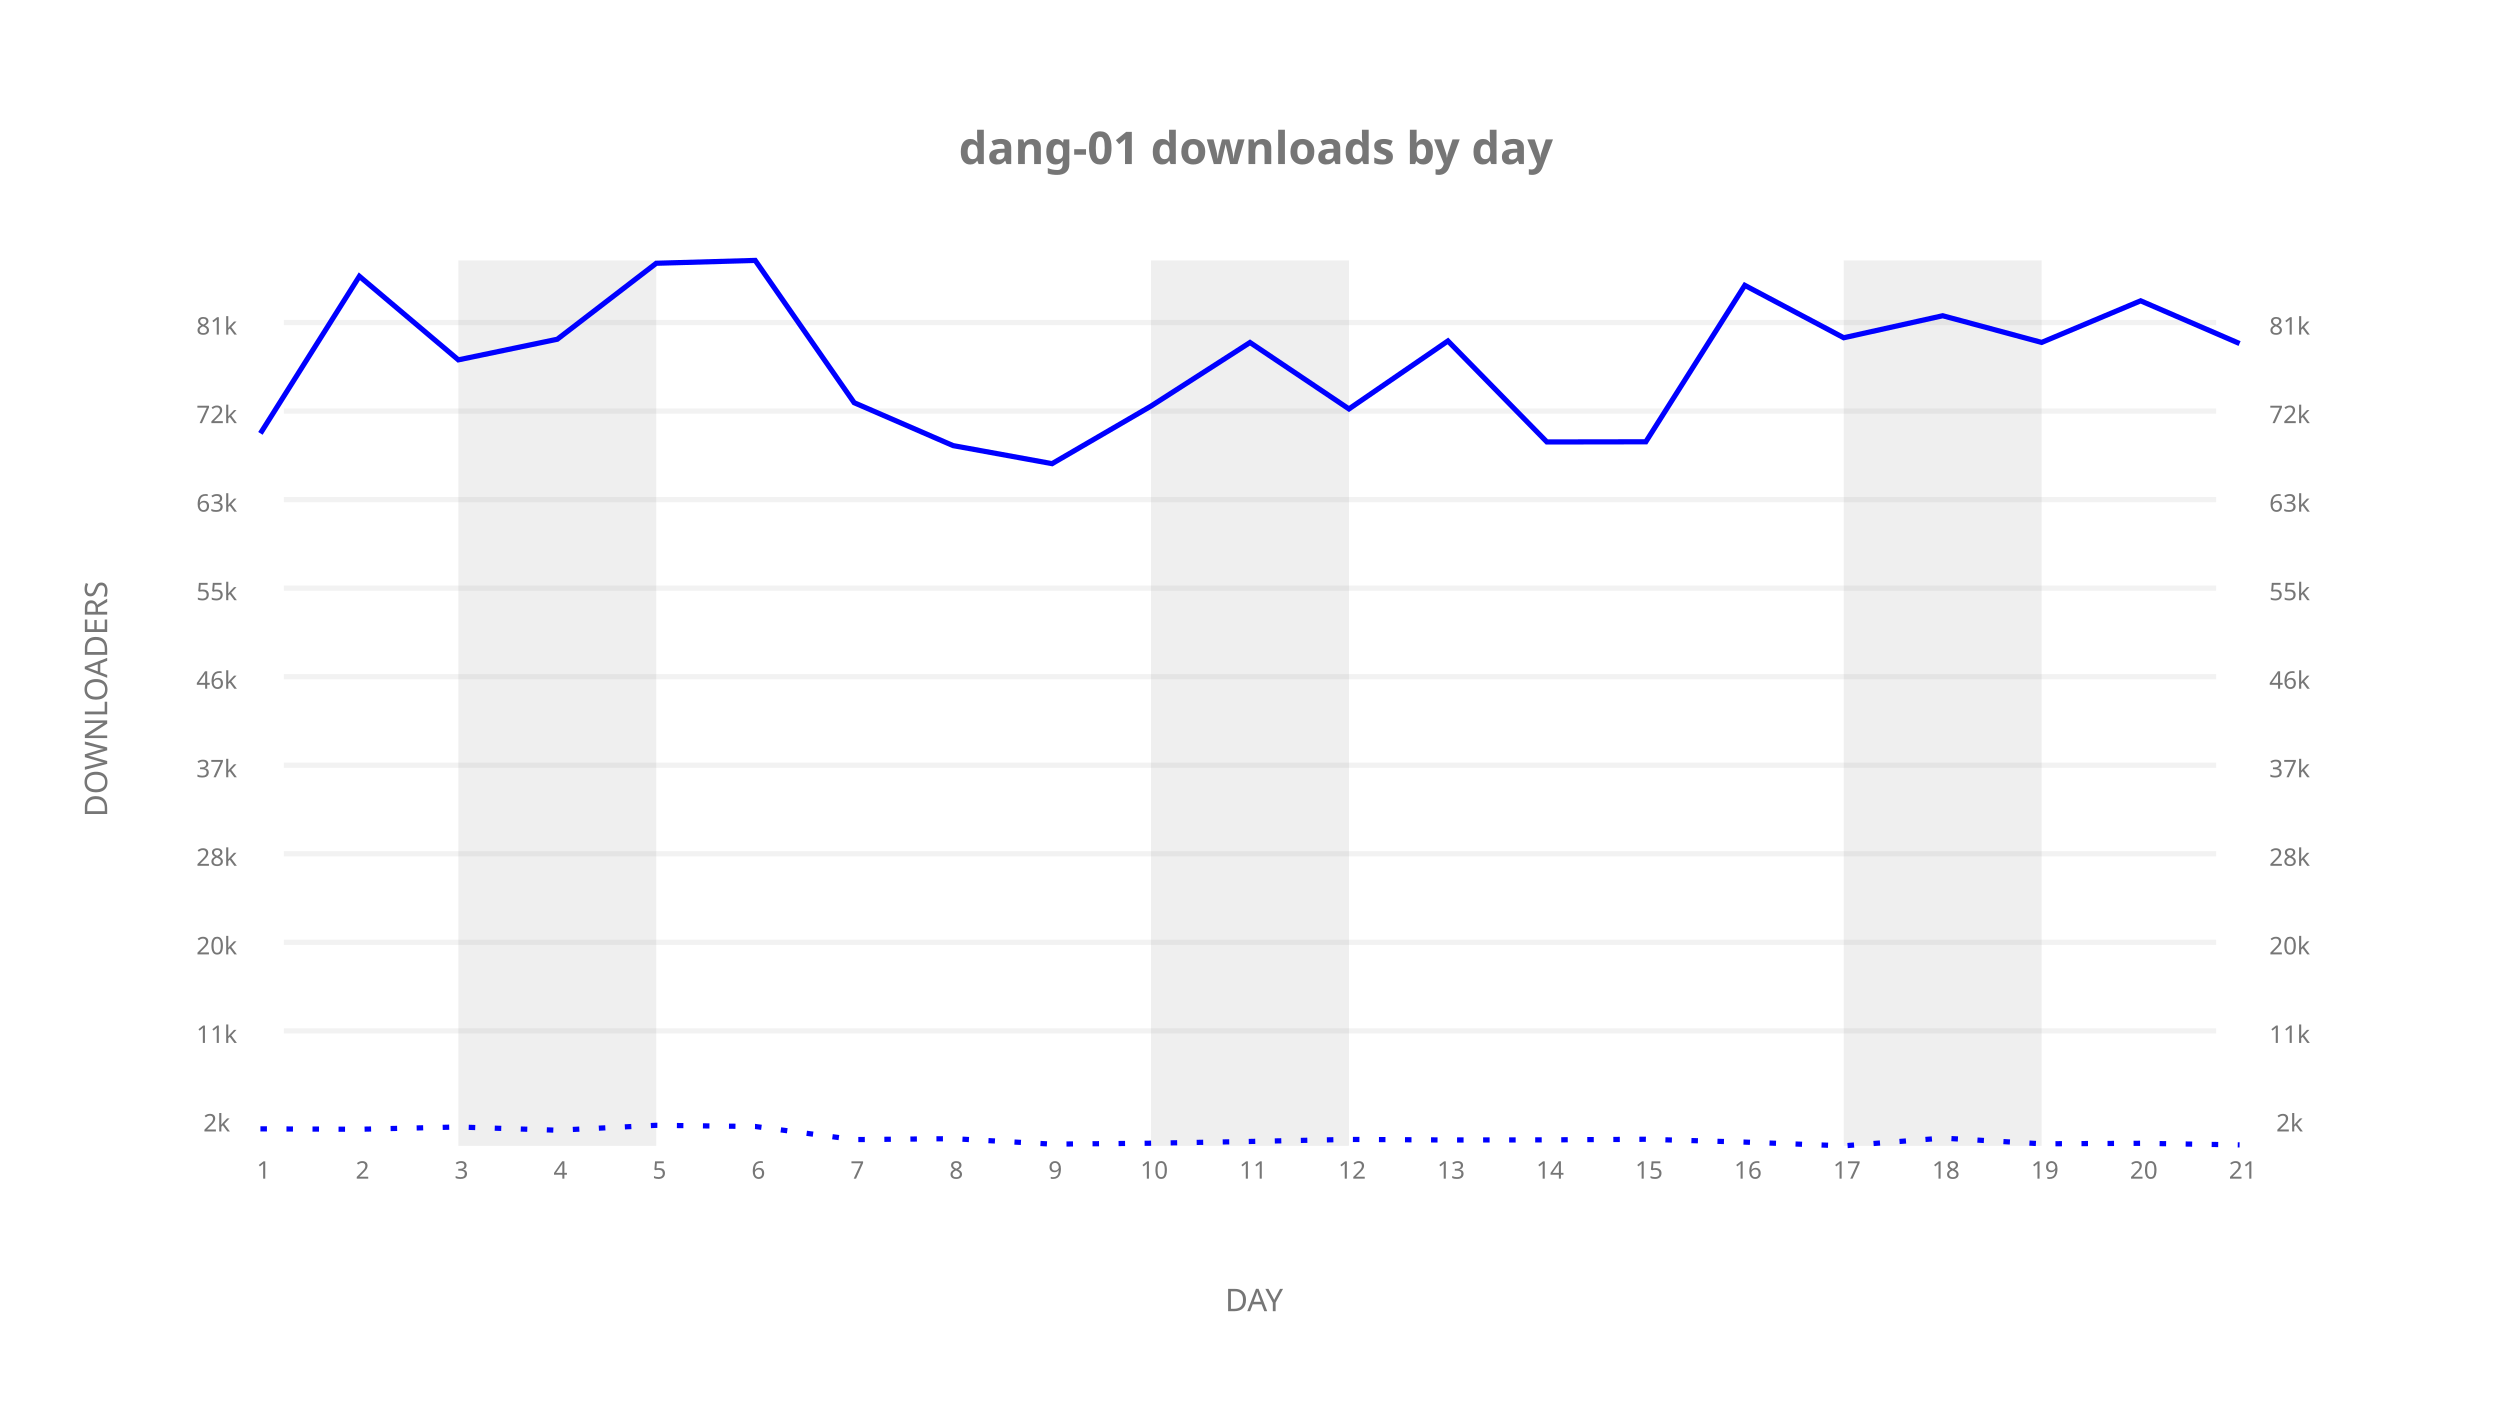
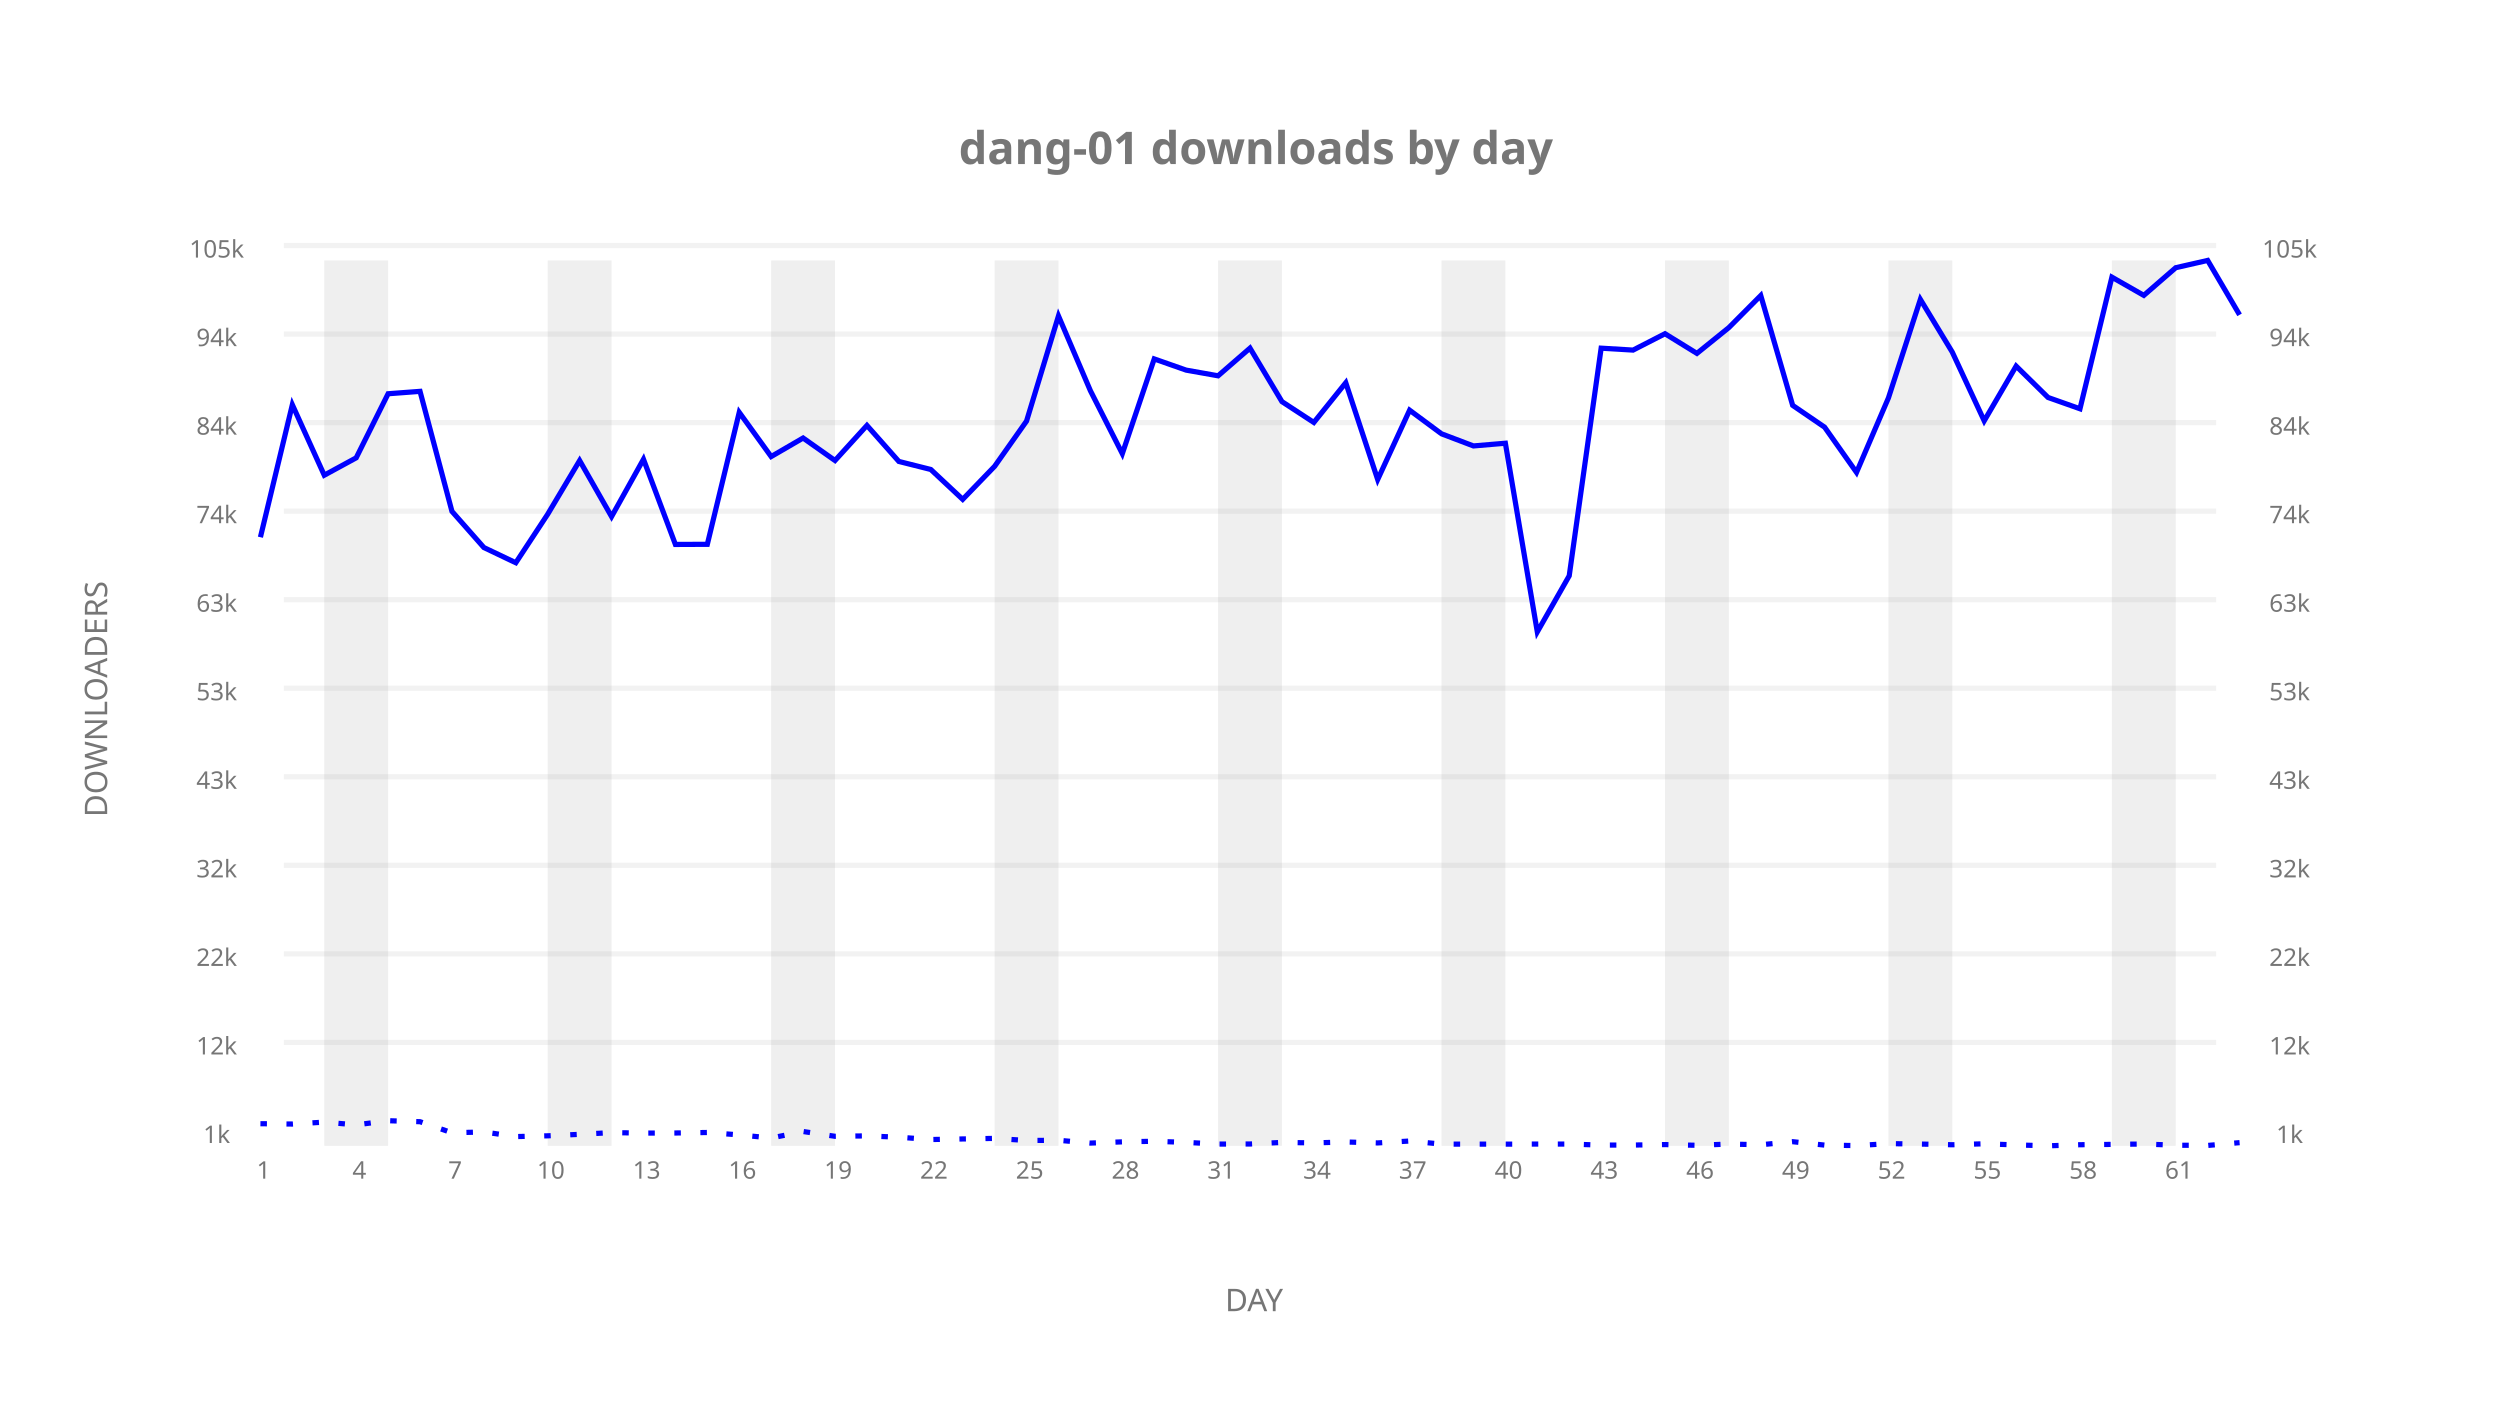
<svg xmlns="http://www.w3.org/2000/svg" xml:space="preserve" id="dang-01-downloads-by-day-day" x="0px" y="0px" width="1920px" height="1080px" viewBox="0 0 1920 1080" enable-background="new 0 0 1920 1080" role="img">
  <g id="annotations">
    <text x="960" y="126" font-family="Atkinson Hyperlegible" font-size="26pt" text-anchor="middle" text-align="center" font-weight="600" font-style="normal" style="fill:rgb(118,118,118); fill-opacity:1; stroke:rgb(118,118,118); stroke-opacity:0; stroke-width:0.5"> dang-01 downloads by day</text>
    <g id="axes-lines">
      <text x="960" y="1007" font-family="Atkinson Hyperlegible" font-size="18pt" text-anchor="middle" text-align="center" font-weight="500" font-style="normal" style="fill:rgb(118,118,118); fill-opacity:1; stroke:rgb(118,118,118); stroke-opacity:0; stroke-width:0.5"> DAY</text>
      <text x="73" y="540" font-family="Atkinson Hyperlegible" font-size="18pt" text-anchor="middle" text-align="center" dominant-baseline="central" font-weight="500" font-style="normal" style="fill:rgb(118,118,118); fill-opacity:1; stroke:rgb(118,118,118); stroke-opacity:0; stroke-width:0.5" transform="rotate(-90,73,540)"> DOWNLOADERS</text>
    </g>
    <g id="tic-y-label-lines">
-       <line x1="218" y1="791.714" x2="1702" y2="791.714" style="fill:rgb(0,0,255); fill-opacity:0; stroke:rgb(242,242,242); stroke-opacity:1; stroke-width:4" />
-       <line x1="218" y1="723.714" x2="1702" y2="723.714" style="fill:rgb(0,0,255); fill-opacity:0; stroke:rgb(242,242,242); stroke-opacity:1; stroke-width:4" />
-       <line x1="218" y1="655.714" x2="1702" y2="655.714" style="fill:rgb(0,0,255); fill-opacity:0; stroke:rgb(242,242,242); stroke-opacity:1; stroke-width:4" />
-       <line x1="218" y1="587.714" x2="1702" y2="587.714" style="fill:rgb(0,0,255); fill-opacity:0; stroke:rgb(242,242,242); stroke-opacity:1; stroke-width:4" />
-       <line x1="218" y1="519.714" x2="1702" y2="519.714" style="fill:rgb(0,0,255); fill-opacity:0; stroke:rgb(242,242,242); stroke-opacity:1; stroke-width:4" />
-       <line x1="218" y1="451.714" x2="1702" y2="451.714" style="fill:rgb(0,0,255); fill-opacity:0; stroke:rgb(242,242,242); stroke-opacity:1; stroke-width:4" />
-       <line x1="218" y1="383.714" x2="1702" y2="383.714" style="fill:rgb(0,0,255); fill-opacity:0; stroke:rgb(242,242,242); stroke-opacity:1; stroke-width:4" />
-       <line x1="218" y1="315.714" x2="1702" y2="315.714" style="fill:rgb(0,0,255); fill-opacity:0; stroke:rgb(242,242,242); stroke-opacity:1; stroke-width:4" />
-       <line x1="218" y1="247.714" x2="1702" y2="247.714" style="fill:rgb(0,0,255); fill-opacity:0; stroke:rgb(242,242,242); stroke-opacity:1; stroke-width:4" />
+       <line x1="218" y1="800.579" x2="1702" y2="800.579" style="fill:rgb(0,0,255); fill-opacity:0; stroke:rgb(242,242,242); stroke-opacity:1; stroke-width:4" />
+       <line x1="218" y1="732.579" x2="1702" y2="732.579" style="fill:rgb(0,0,255); fill-opacity:0; stroke:rgb(242,242,242); stroke-opacity:1; stroke-width:4" />
+       <line x1="218" y1="664.579" x2="1702" y2="664.579" style="fill:rgb(0,0,255); fill-opacity:0; stroke:rgb(242,242,242); stroke-opacity:1; stroke-width:4" />
+       <line x1="218" y1="596.579" x2="1702" y2="596.579" style="fill:rgb(0,0,255); fill-opacity:0; stroke:rgb(242,242,242); stroke-opacity:1; stroke-width:4" />
+       <line x1="218" y1="528.579" x2="1702" y2="528.579" style="fill:rgb(0,0,255); fill-opacity:0; stroke:rgb(242,242,242); stroke-opacity:1; stroke-width:4" />
+       <line x1="218" y1="460.579" x2="1702" y2="460.579" style="fill:rgb(0,0,255); fill-opacity:0; stroke:rgb(242,242,242); stroke-opacity:1; stroke-width:4" />
+       <line x1="218" y1="392.579" x2="1702" y2="392.579" style="fill:rgb(0,0,255); fill-opacity:0; stroke:rgb(242,242,242); stroke-opacity:1; stroke-width:4" />
+       <line x1="218" y1="324.579" x2="1702" y2="324.579" style="fill:rgb(0,0,255); fill-opacity:0; stroke:rgb(242,242,242); stroke-opacity:1; stroke-width:4" />
+       <line x1="218" y1="256.579" x2="1702" y2="256.579" style="fill:rgb(0,0,255); fill-opacity:0; stroke:rgb(242,242,242); stroke-opacity:1; stroke-width:4" />
+       <line x1="218" y1="188.579" x2="1702" y2="188.579" style="fill:rgb(0,0,255); fill-opacity:0; stroke:rgb(242,242,242); stroke-opacity:1; stroke-width:4" />
    </g>
    <g id="tic-x-labels">
      <text x="200" y="898" font-family="Atkinson Hyperlegible" font-size="14pt" text-anchor="middle" text-align="center" dominant-baseline="central" font-weight="400" font-style="normal" style="fill:rgb(118,118,118); fill-opacity:1; stroke:rgb(118,118,118); stroke-opacity:0; stroke-width:0.5"> 1</text>
-       <text x="276" y="898" font-family="Atkinson Hyperlegible" font-size="14pt" text-anchor="middle" text-align="center" dominant-baseline="central" font-weight="400" font-style="normal" style="fill:rgb(118,118,118); fill-opacity:1; stroke:rgb(118,118,118); stroke-opacity:0; stroke-width:0.5"> 2</text>
-       <text x="352" y="898" font-family="Atkinson Hyperlegible" font-size="14pt" text-anchor="middle" text-align="center" dominant-baseline="central" font-weight="400" font-style="normal" style="fill:rgb(118,118,118); fill-opacity:1; stroke:rgb(118,118,118); stroke-opacity:0; stroke-width:0.5"> 3</text>
-       <text x="428" y="898" font-family="Atkinson Hyperlegible" font-size="14pt" text-anchor="middle" text-align="center" dominant-baseline="central" font-weight="400" font-style="normal" style="fill:rgb(118,118,118); fill-opacity:1; stroke:rgb(118,118,118); stroke-opacity:0; stroke-width:0.5"> 4</text>
-       <text x="504" y="898" font-family="Atkinson Hyperlegible" font-size="14pt" text-anchor="middle" text-align="center" dominant-baseline="central" font-weight="400" font-style="normal" style="fill:rgb(118,118,118); fill-opacity:1; stroke:rgb(118,118,118); stroke-opacity:0; stroke-width:0.5"> 5</text>
-       <text x="580" y="898" font-family="Atkinson Hyperlegible" font-size="14pt" text-anchor="middle" text-align="center" dominant-baseline="central" font-weight="400" font-style="normal" style="fill:rgb(118,118,118); fill-opacity:1; stroke:rgb(118,118,118); stroke-opacity:0; stroke-width:0.5"> 6</text>
-       <text x="656" y="898" font-family="Atkinson Hyperlegible" font-size="14pt" text-anchor="middle" text-align="center" dominant-baseline="central" font-weight="400" font-style="normal" style="fill:rgb(118,118,118); fill-opacity:1; stroke:rgb(118,118,118); stroke-opacity:0; stroke-width:0.5"> 7</text>
-       <text x="732" y="898" font-family="Atkinson Hyperlegible" font-size="14pt" text-anchor="middle" text-align="center" dominant-baseline="central" font-weight="400" font-style="normal" style="fill:rgb(118,118,118); fill-opacity:1; stroke:rgb(118,118,118); stroke-opacity:0; stroke-width:0.5"> 8</text>
-       <text x="808" y="898" font-family="Atkinson Hyperlegible" font-size="14pt" text-anchor="middle" text-align="center" dominant-baseline="central" font-weight="400" font-style="normal" style="fill:rgb(118,118,118); fill-opacity:1; stroke:rgb(118,118,118); stroke-opacity:0; stroke-width:0.5"> 9</text>
-       <text x="884" y="898" font-family="Atkinson Hyperlegible" font-size="14pt" text-anchor="middle" text-align="center" dominant-baseline="central" font-weight="400" font-style="normal" style="fill:rgb(118,118,118); fill-opacity:1; stroke:rgb(118,118,118); stroke-opacity:0; stroke-width:0.5"> 10</text>
-       <text x="960" y="898" font-family="Atkinson Hyperlegible" font-size="14pt" text-anchor="middle" text-align="center" dominant-baseline="central" font-weight="400" font-style="normal" style="fill:rgb(118,118,118); fill-opacity:1; stroke:rgb(118,118,118); stroke-opacity:0; stroke-width:0.5"> 11</text>
-       <text x="1036" y="898" font-family="Atkinson Hyperlegible" font-size="14pt" text-anchor="middle" text-align="center" dominant-baseline="central" font-weight="400" font-style="normal" style="fill:rgb(118,118,118); fill-opacity:1; stroke:rgb(118,118,118); stroke-opacity:0; stroke-width:0.5"> 12</text>
-       <text x="1112" y="898" font-family="Atkinson Hyperlegible" font-size="14pt" text-anchor="middle" text-align="center" dominant-baseline="central" font-weight="400" font-style="normal" style="fill:rgb(118,118,118); fill-opacity:1; stroke:rgb(118,118,118); stroke-opacity:0; stroke-width:0.5"> 13</text>
-       <text x="1188" y="898" font-family="Atkinson Hyperlegible" font-size="14pt" text-anchor="middle" text-align="center" dominant-baseline="central" font-weight="400" font-style="normal" style="fill:rgb(118,118,118); fill-opacity:1; stroke:rgb(118,118,118); stroke-opacity:0; stroke-width:0.5"> 14</text>
-       <text x="1264" y="898" font-family="Atkinson Hyperlegible" font-size="14pt" text-anchor="middle" text-align="center" dominant-baseline="central" font-weight="400" font-style="normal" style="fill:rgb(118,118,118); fill-opacity:1; stroke:rgb(118,118,118); stroke-opacity:0; stroke-width:0.5"> 15</text>
-       <text x="1340" y="898" font-family="Atkinson Hyperlegible" font-size="14pt" text-anchor="middle" text-align="center" dominant-baseline="central" font-weight="400" font-style="normal" style="fill:rgb(118,118,118); fill-opacity:1; stroke:rgb(118,118,118); stroke-opacity:0; stroke-width:0.5"> 16</text>
-       <text x="1416" y="898" font-family="Atkinson Hyperlegible" font-size="14pt" text-anchor="middle" text-align="center" dominant-baseline="central" font-weight="400" font-style="normal" style="fill:rgb(118,118,118); fill-opacity:1; stroke:rgb(118,118,118); stroke-opacity:0; stroke-width:0.5"> 17</text>
-       <text x="1492" y="898" font-family="Atkinson Hyperlegible" font-size="14pt" text-anchor="middle" text-align="center" dominant-baseline="central" font-weight="400" font-style="normal" style="fill:rgb(118,118,118); fill-opacity:1; stroke:rgb(118,118,118); stroke-opacity:0; stroke-width:0.5"> 18</text>
-       <text x="1568" y="898" font-family="Atkinson Hyperlegible" font-size="14pt" text-anchor="middle" text-align="center" dominant-baseline="central" font-weight="400" font-style="normal" style="fill:rgb(118,118,118); fill-opacity:1; stroke:rgb(118,118,118); stroke-opacity:0; stroke-width:0.5"> 19</text>
-       <text x="1644" y="898" font-family="Atkinson Hyperlegible" font-size="14pt" text-anchor="middle" text-align="center" dominant-baseline="central" font-weight="400" font-style="normal" style="fill:rgb(118,118,118); fill-opacity:1; stroke:rgb(118,118,118); stroke-opacity:0; stroke-width:0.5"> 20</text>
-       <text x="1720" y="898" font-family="Atkinson Hyperlegible" font-size="14pt" text-anchor="middle" text-align="center" dominant-baseline="central" font-weight="400" font-style="normal" style="fill:rgb(118,118,118); fill-opacity:1; stroke:rgb(118,118,118); stroke-opacity:0; stroke-width:0.5"> 21</text>
+       <text x="273.548" y="898" font-family="Atkinson Hyperlegible" font-size="14pt" text-anchor="middle" text-align="center" dominant-baseline="central" font-weight="400" font-style="normal" style="fill:rgb(118,118,118); fill-opacity:1; stroke:rgb(118,118,118); stroke-opacity:0; stroke-width:0.5"> 4</text>
+       <text x="347.097" y="898" font-family="Atkinson Hyperlegible" font-size="14pt" text-anchor="middle" text-align="center" dominant-baseline="central" font-weight="400" font-style="normal" style="fill:rgb(118,118,118); fill-opacity:1; stroke:rgb(118,118,118); stroke-opacity:0; stroke-width:0.5"> 7</text>
+       <text x="420.645" y="898" font-family="Atkinson Hyperlegible" font-size="14pt" text-anchor="middle" text-align="center" dominant-baseline="central" font-weight="400" font-style="normal" style="fill:rgb(118,118,118); fill-opacity:1; stroke:rgb(118,118,118); stroke-opacity:0; stroke-width:0.5"> 10</text>
+       <text x="494.194" y="898" font-family="Atkinson Hyperlegible" font-size="14pt" text-anchor="middle" text-align="center" dominant-baseline="central" font-weight="400" font-style="normal" style="fill:rgb(118,118,118); fill-opacity:1; stroke:rgb(118,118,118); stroke-opacity:0; stroke-width:0.5"> 13</text>
+       <text x="567.742" y="898" font-family="Atkinson Hyperlegible" font-size="14pt" text-anchor="middle" text-align="center" dominant-baseline="central" font-weight="400" font-style="normal" style="fill:rgb(118,118,118); fill-opacity:1; stroke:rgb(118,118,118); stroke-opacity:0; stroke-width:0.5"> 16</text>
+       <text x="641.29" y="898" font-family="Atkinson Hyperlegible" font-size="14pt" text-anchor="middle" text-align="center" dominant-baseline="central" font-weight="400" font-style="normal" style="fill:rgb(118,118,118); fill-opacity:1; stroke:rgb(118,118,118); stroke-opacity:0; stroke-width:0.5"> 19</text>
+       <text x="714.839" y="898" font-family="Atkinson Hyperlegible" font-size="14pt" text-anchor="middle" text-align="center" dominant-baseline="central" font-weight="400" font-style="normal" style="fill:rgb(118,118,118); fill-opacity:1; stroke:rgb(118,118,118); stroke-opacity:0; stroke-width:0.5"> 22</text>
+       <text x="788.387" y="898" font-family="Atkinson Hyperlegible" font-size="14pt" text-anchor="middle" text-align="center" dominant-baseline="central" font-weight="400" font-style="normal" style="fill:rgb(118,118,118); fill-opacity:1; stroke:rgb(118,118,118); stroke-opacity:0; stroke-width:0.5"> 25</text>
+       <text x="861.935" y="898" font-family="Atkinson Hyperlegible" font-size="14pt" text-anchor="middle" text-align="center" dominant-baseline="central" font-weight="400" font-style="normal" style="fill:rgb(118,118,118); fill-opacity:1; stroke:rgb(118,118,118); stroke-opacity:0; stroke-width:0.5"> 28</text>
+       <text x="935.484" y="898" font-family="Atkinson Hyperlegible" font-size="14pt" text-anchor="middle" text-align="center" dominant-baseline="central" font-weight="400" font-style="normal" style="fill:rgb(118,118,118); fill-opacity:1; stroke:rgb(118,118,118); stroke-opacity:0; stroke-width:0.5"> 31</text>
+       <text x="1009.032" y="898" font-family="Atkinson Hyperlegible" font-size="14pt" text-anchor="middle" text-align="center" dominant-baseline="central" font-weight="400" font-style="normal" style="fill:rgb(118,118,118); fill-opacity:1; stroke:rgb(118,118,118); stroke-opacity:0; stroke-width:0.5"> 34</text>
+       <text x="1082.581" y="898" font-family="Atkinson Hyperlegible" font-size="14pt" text-anchor="middle" text-align="center" dominant-baseline="central" font-weight="400" font-style="normal" style="fill:rgb(118,118,118); fill-opacity:1; stroke:rgb(118,118,118); stroke-opacity:0; stroke-width:0.5"> 37</text>
+       <text x="1156.129" y="898" font-family="Atkinson Hyperlegible" font-size="14pt" text-anchor="middle" text-align="center" dominant-baseline="central" font-weight="400" font-style="normal" style="fill:rgb(118,118,118); fill-opacity:1; stroke:rgb(118,118,118); stroke-opacity:0; stroke-width:0.5"> 40</text>
+       <text x="1229.677" y="898" font-family="Atkinson Hyperlegible" font-size="14pt" text-anchor="middle" text-align="center" dominant-baseline="central" font-weight="400" font-style="normal" style="fill:rgb(118,118,118); fill-opacity:1; stroke:rgb(118,118,118); stroke-opacity:0; stroke-width:0.5"> 43</text>
+       <text x="1303.226" y="898" font-family="Atkinson Hyperlegible" font-size="14pt" text-anchor="middle" text-align="center" dominant-baseline="central" font-weight="400" font-style="normal" style="fill:rgb(118,118,118); fill-opacity:1; stroke:rgb(118,118,118); stroke-opacity:0; stroke-width:0.5"> 46</text>
+       <text x="1376.774" y="898" font-family="Atkinson Hyperlegible" font-size="14pt" text-anchor="middle" text-align="center" dominant-baseline="central" font-weight="400" font-style="normal" style="fill:rgb(118,118,118); fill-opacity:1; stroke:rgb(118,118,118); stroke-opacity:0; stroke-width:0.5"> 49</text>
+       <text x="1450.323" y="898" font-family="Atkinson Hyperlegible" font-size="14pt" text-anchor="middle" text-align="center" dominant-baseline="central" font-weight="400" font-style="normal" style="fill:rgb(118,118,118); fill-opacity:1; stroke:rgb(118,118,118); stroke-opacity:0; stroke-width:0.5"> 52</text>
+       <text x="1523.871" y="898" font-family="Atkinson Hyperlegible" font-size="14pt" text-anchor="middle" text-align="center" dominant-baseline="central" font-weight="400" font-style="normal" style="fill:rgb(118,118,118); fill-opacity:1; stroke:rgb(118,118,118); stroke-opacity:0; stroke-width:0.5"> 55</text>
+       <text x="1597.419" y="898" font-family="Atkinson Hyperlegible" font-size="14pt" text-anchor="middle" text-align="center" dominant-baseline="central" font-weight="400" font-style="normal" style="fill:rgb(118,118,118); fill-opacity:1; stroke:rgb(118,118,118); stroke-opacity:0; stroke-width:0.5"> 58</text>
+       <text x="1670.968" y="898" font-family="Atkinson Hyperlegible" font-size="14pt" text-anchor="middle" text-align="center" dominant-baseline="central" font-weight="400" font-style="normal" style="fill:rgb(118,118,118); fill-opacity:1; stroke:rgb(118,118,118); stroke-opacity:0; stroke-width:0.5"> 61</text>
    </g>
    <g id="tic-y-labels">
-       <text x="164" y="861.714" font-family="Atkinson Hyperlegible" font-size="14pt" text-anchor="middle" text-align="center" dominant-baseline="central" font-weight="400" font-style="normal" style="fill:rgb(118,118,118); fill-opacity:1; stroke:rgb(118,118,118); stroke-opacity:0; stroke-width:0.5"> 2k</text>
-       <text x="1756" y="861.714" font-family="Atkinson Hyperlegible" font-size="14pt" text-anchor="middle" text-align="center" dominant-baseline="central" font-weight="400" font-style="normal" style="fill:rgb(118,118,118); fill-opacity:1; stroke:rgb(118,118,118); stroke-opacity:0; stroke-width:0.5"> 2k</text>
-       <text x="164" y="793.714" font-family="Atkinson Hyperlegible" font-size="14pt" text-anchor="middle" text-align="center" dominant-baseline="central" font-weight="400" font-style="normal" style="fill:rgb(118,118,118); fill-opacity:1; stroke:rgb(118,118,118); stroke-opacity:0; stroke-width:0.5"> 11k</text>
-       <text x="1756" y="793.714" font-family="Atkinson Hyperlegible" font-size="14pt" text-anchor="middle" text-align="center" dominant-baseline="central" font-weight="400" font-style="normal" style="fill:rgb(118,118,118); fill-opacity:1; stroke:rgb(118,118,118); stroke-opacity:0; stroke-width:0.5"> 11k</text>
-       <text x="164" y="725.714" font-family="Atkinson Hyperlegible" font-size="14pt" text-anchor="middle" text-align="center" dominant-baseline="central" font-weight="400" font-style="normal" style="fill:rgb(118,118,118); fill-opacity:1; stroke:rgb(118,118,118); stroke-opacity:0; stroke-width:0.5"> 20k</text>
-       <text x="1756" y="725.714" font-family="Atkinson Hyperlegible" font-size="14pt" text-anchor="middle" text-align="center" dominant-baseline="central" font-weight="400" font-style="normal" style="fill:rgb(118,118,118); fill-opacity:1; stroke:rgb(118,118,118); stroke-opacity:0; stroke-width:0.5"> 20k</text>
-       <text x="164" y="657.714" font-family="Atkinson Hyperlegible" font-size="14pt" text-anchor="middle" text-align="center" dominant-baseline="central" font-weight="400" font-style="normal" style="fill:rgb(118,118,118); fill-opacity:1; stroke:rgb(118,118,118); stroke-opacity:0; stroke-width:0.5"> 28k</text>
-       <text x="1756" y="657.714" font-family="Atkinson Hyperlegible" font-size="14pt" text-anchor="middle" text-align="center" dominant-baseline="central" font-weight="400" font-style="normal" style="fill:rgb(118,118,118); fill-opacity:1; stroke:rgb(118,118,118); stroke-opacity:0; stroke-width:0.5"> 28k</text>
-       <text x="164" y="589.714" font-family="Atkinson Hyperlegible" font-size="14pt" text-anchor="middle" text-align="center" dominant-baseline="central" font-weight="400" font-style="normal" style="fill:rgb(118,118,118); fill-opacity:1; stroke:rgb(118,118,118); stroke-opacity:0; stroke-width:0.5"> 37k</text>
-       <text x="1756" y="589.714" font-family="Atkinson Hyperlegible" font-size="14pt" text-anchor="middle" text-align="center" dominant-baseline="central" font-weight="400" font-style="normal" style="fill:rgb(118,118,118); fill-opacity:1; stroke:rgb(118,118,118); stroke-opacity:0; stroke-width:0.5"> 37k</text>
-       <text x="164" y="521.714" font-family="Atkinson Hyperlegible" font-size="14pt" text-anchor="middle" text-align="center" dominant-baseline="central" font-weight="400" font-style="normal" style="fill:rgb(118,118,118); fill-opacity:1; stroke:rgb(118,118,118); stroke-opacity:0; stroke-width:0.5"> 46k</text>
-       <text x="1756" y="521.714" font-family="Atkinson Hyperlegible" font-size="14pt" text-anchor="middle" text-align="center" dominant-baseline="central" font-weight="400" font-style="normal" style="fill:rgb(118,118,118); fill-opacity:1; stroke:rgb(118,118,118); stroke-opacity:0; stroke-width:0.5"> 46k</text>
-       <text x="164" y="453.714" font-family="Atkinson Hyperlegible" font-size="14pt" text-anchor="middle" text-align="center" dominant-baseline="central" font-weight="400" font-style="normal" style="fill:rgb(118,118,118); fill-opacity:1; stroke:rgb(118,118,118); stroke-opacity:0; stroke-width:0.5"> 55k</text>
-       <text x="1756" y="453.714" font-family="Atkinson Hyperlegible" font-size="14pt" text-anchor="middle" text-align="center" dominant-baseline="central" font-weight="400" font-style="normal" style="fill:rgb(118,118,118); fill-opacity:1; stroke:rgb(118,118,118); stroke-opacity:0; stroke-width:0.5"> 55k</text>
-       <text x="164" y="385.714" font-family="Atkinson Hyperlegible" font-size="14pt" text-anchor="middle" text-align="center" dominant-baseline="central" font-weight="400" font-style="normal" style="fill:rgb(118,118,118); fill-opacity:1; stroke:rgb(118,118,118); stroke-opacity:0; stroke-width:0.5"> 63k</text>
-       <text x="1756" y="385.714" font-family="Atkinson Hyperlegible" font-size="14pt" text-anchor="middle" text-align="center" dominant-baseline="central" font-weight="400" font-style="normal" style="fill:rgb(118,118,118); fill-opacity:1; stroke:rgb(118,118,118); stroke-opacity:0; stroke-width:0.5"> 63k</text>
-       <text x="164" y="317.714" font-family="Atkinson Hyperlegible" font-size="14pt" text-anchor="middle" text-align="center" dominant-baseline="central" font-weight="400" font-style="normal" style="fill:rgb(118,118,118); fill-opacity:1; stroke:rgb(118,118,118); stroke-opacity:0; stroke-width:0.5"> 72k</text>
-       <text x="1756" y="317.714" font-family="Atkinson Hyperlegible" font-size="14pt" text-anchor="middle" text-align="center" dominant-baseline="central" font-weight="400" font-style="normal" style="fill:rgb(118,118,118); fill-opacity:1; stroke:rgb(118,118,118); stroke-opacity:0; stroke-width:0.5"> 72k</text>
-       <text x="164" y="249.714" font-family="Atkinson Hyperlegible" font-size="14pt" text-anchor="middle" text-align="center" dominant-baseline="central" font-weight="400" font-style="normal" style="fill:rgb(118,118,118); fill-opacity:1; stroke:rgb(118,118,118); stroke-opacity:0; stroke-width:0.5"> 81k</text>
-       <text x="1756" y="249.714" font-family="Atkinson Hyperlegible" font-size="14pt" text-anchor="middle" text-align="center" dominant-baseline="central" font-weight="400" font-style="normal" style="fill:rgb(118,118,118); fill-opacity:1; stroke:rgb(118,118,118); stroke-opacity:0; stroke-width:0.5"> 81k</text>
+       <text x="164" y="870.579" font-family="Atkinson Hyperlegible" font-size="14pt" text-anchor="middle" text-align="center" dominant-baseline="central" font-weight="400" font-style="normal" style="fill:rgb(118,118,118); fill-opacity:1; stroke:rgb(118,118,118); stroke-opacity:0; stroke-width:0.5"> 1k</text>
+       <text x="1756" y="870.579" font-family="Atkinson Hyperlegible" font-size="14pt" text-anchor="middle" text-align="center" dominant-baseline="central" font-weight="400" font-style="normal" style="fill:rgb(118,118,118); fill-opacity:1; stroke:rgb(118,118,118); stroke-opacity:0; stroke-width:0.5"> 1k</text>
+       <text x="164" y="802.579" font-family="Atkinson Hyperlegible" font-size="14pt" text-anchor="middle" text-align="center" dominant-baseline="central" font-weight="400" font-style="normal" style="fill:rgb(118,118,118); fill-opacity:1; stroke:rgb(118,118,118); stroke-opacity:0; stroke-width:0.5"> 12k</text>
+       <text x="1756" y="802.579" font-family="Atkinson Hyperlegible" font-size="14pt" text-anchor="middle" text-align="center" dominant-baseline="central" font-weight="400" font-style="normal" style="fill:rgb(118,118,118); fill-opacity:1; stroke:rgb(118,118,118); stroke-opacity:0; stroke-width:0.5"> 12k</text>
+       <text x="164" y="734.579" font-family="Atkinson Hyperlegible" font-size="14pt" text-anchor="middle" text-align="center" dominant-baseline="central" font-weight="400" font-style="normal" style="fill:rgb(118,118,118); fill-opacity:1; stroke:rgb(118,118,118); stroke-opacity:0; stroke-width:0.5"> 22k</text>
+       <text x="1756" y="734.579" font-family="Atkinson Hyperlegible" font-size="14pt" text-anchor="middle" text-align="center" dominant-baseline="central" font-weight="400" font-style="normal" style="fill:rgb(118,118,118); fill-opacity:1; stroke:rgb(118,118,118); stroke-opacity:0; stroke-width:0.5"> 22k</text>
+       <text x="164" y="666.579" font-family="Atkinson Hyperlegible" font-size="14pt" text-anchor="middle" text-align="center" dominant-baseline="central" font-weight="400" font-style="normal" style="fill:rgb(118,118,118); fill-opacity:1; stroke:rgb(118,118,118); stroke-opacity:0; stroke-width:0.5"> 32k</text>
+       <text x="1756" y="666.579" font-family="Atkinson Hyperlegible" font-size="14pt" text-anchor="middle" text-align="center" dominant-baseline="central" font-weight="400" font-style="normal" style="fill:rgb(118,118,118); fill-opacity:1; stroke:rgb(118,118,118); stroke-opacity:0; stroke-width:0.5"> 32k</text>
+       <text x="164" y="598.579" font-family="Atkinson Hyperlegible" font-size="14pt" text-anchor="middle" text-align="center" dominant-baseline="central" font-weight="400" font-style="normal" style="fill:rgb(118,118,118); fill-opacity:1; stroke:rgb(118,118,118); stroke-opacity:0; stroke-width:0.5"> 43k</text>
+       <text x="1756" y="598.579" font-family="Atkinson Hyperlegible" font-size="14pt" text-anchor="middle" text-align="center" dominant-baseline="central" font-weight="400" font-style="normal" style="fill:rgb(118,118,118); fill-opacity:1; stroke:rgb(118,118,118); stroke-opacity:0; stroke-width:0.5"> 43k</text>
+       <text x="164" y="530.579" font-family="Atkinson Hyperlegible" font-size="14pt" text-anchor="middle" text-align="center" dominant-baseline="central" font-weight="400" font-style="normal" style="fill:rgb(118,118,118); fill-opacity:1; stroke:rgb(118,118,118); stroke-opacity:0; stroke-width:0.5"> 53k</text>
+       <text x="1756" y="530.579" font-family="Atkinson Hyperlegible" font-size="14pt" text-anchor="middle" text-align="center" dominant-baseline="central" font-weight="400" font-style="normal" style="fill:rgb(118,118,118); fill-opacity:1; stroke:rgb(118,118,118); stroke-opacity:0; stroke-width:0.5"> 53k</text>
+       <text x="164" y="462.579" font-family="Atkinson Hyperlegible" font-size="14pt" text-anchor="middle" text-align="center" dominant-baseline="central" font-weight="400" font-style="normal" style="fill:rgb(118,118,118); fill-opacity:1; stroke:rgb(118,118,118); stroke-opacity:0; stroke-width:0.5"> 63k</text>
+       <text x="1756" y="462.579" font-family="Atkinson Hyperlegible" font-size="14pt" text-anchor="middle" text-align="center" dominant-baseline="central" font-weight="400" font-style="normal" style="fill:rgb(118,118,118); fill-opacity:1; stroke:rgb(118,118,118); stroke-opacity:0; stroke-width:0.5"> 63k</text>
+       <text x="164" y="394.579" font-family="Atkinson Hyperlegible" font-size="14pt" text-anchor="middle" text-align="center" dominant-baseline="central" font-weight="400" font-style="normal" style="fill:rgb(118,118,118); fill-opacity:1; stroke:rgb(118,118,118); stroke-opacity:0; stroke-width:0.5"> 74k</text>
+       <text x="1756" y="394.579" font-family="Atkinson Hyperlegible" font-size="14pt" text-anchor="middle" text-align="center" dominant-baseline="central" font-weight="400" font-style="normal" style="fill:rgb(118,118,118); fill-opacity:1; stroke:rgb(118,118,118); stroke-opacity:0; stroke-width:0.5"> 74k</text>
+       <text x="164" y="326.579" font-family="Atkinson Hyperlegible" font-size="14pt" text-anchor="middle" text-align="center" dominant-baseline="central" font-weight="400" font-style="normal" style="fill:rgb(118,118,118); fill-opacity:1; stroke:rgb(118,118,118); stroke-opacity:0; stroke-width:0.5"> 84k</text>
+       <text x="1756" y="326.579" font-family="Atkinson Hyperlegible" font-size="14pt" text-anchor="middle" text-align="center" dominant-baseline="central" font-weight="400" font-style="normal" style="fill:rgb(118,118,118); fill-opacity:1; stroke:rgb(118,118,118); stroke-opacity:0; stroke-width:0.5"> 84k</text>
+       <text x="164" y="258.579" font-family="Atkinson Hyperlegible" font-size="14pt" text-anchor="middle" text-align="center" dominant-baseline="central" font-weight="400" font-style="normal" style="fill:rgb(118,118,118); fill-opacity:1; stroke:rgb(118,118,118); stroke-opacity:0; stroke-width:0.5"> 94k</text>
+       <text x="1756" y="258.579" font-family="Atkinson Hyperlegible" font-size="14pt" text-anchor="middle" text-align="center" dominant-baseline="central" font-weight="400" font-style="normal" style="fill:rgb(118,118,118); fill-opacity:1; stroke:rgb(118,118,118); stroke-opacity:0; stroke-width:0.5"> 94k</text>
+       <text x="164" y="190.579" font-family="Atkinson Hyperlegible" font-size="14pt" text-anchor="middle" text-align="center" dominant-baseline="central" font-weight="400" font-style="normal" style="fill:rgb(118,118,118); fill-opacity:1; stroke:rgb(118,118,118); stroke-opacity:0; stroke-width:0.5"> 105k</text>
+       <text x="1756" y="190.579" font-family="Atkinson Hyperlegible" font-size="14pt" text-anchor="middle" text-align="center" dominant-baseline="central" font-weight="400" font-style="normal" style="fill:rgb(118,118,118); fill-opacity:1; stroke:rgb(118,118,118); stroke-opacity:0; stroke-width:0.5"> 105k</text>
    </g>
  </g>
  <g id="weekend-bands-dang-01 downloads by day">
-     <rect x="352" y="200" width="152" height="680" style="fill:rgb(148,148,148); fill-opacity:0.15; stroke:rgb(148,148,148); stroke-opacity:0; stroke-width:0" />
-     <rect x="884" y="200" width="152" height="680" style="fill:rgb(148,148,148); fill-opacity:0.15; stroke:rgb(148,148,148); stroke-opacity:0; stroke-width:0" />
-     <rect x="1416" y="200" width="152" height="680" style="fill:rgb(148,148,148); fill-opacity:0.15; stroke:rgb(148,148,148); stroke-opacity:0; stroke-width:0" />
+     <rect x="249.032" y="200" width="49.032" height="680" style="fill:rgb(148,148,148); fill-opacity:0.15; stroke:rgb(148,148,148); stroke-opacity:0; stroke-width:0" />
+     <rect x="420.645" y="200" width="49.032" height="680" style="fill:rgb(148,148,148); fill-opacity:0.15; stroke:rgb(148,148,148); stroke-opacity:0; stroke-width:0" />
+     <rect x="592.258" y="200" width="49.032" height="680" style="fill:rgb(148,148,148); fill-opacity:0.15; stroke:rgb(148,148,148); stroke-opacity:0; stroke-width:0" />
+     <rect x="763.871" y="200" width="49.032" height="680" style="fill:rgb(148,148,148); fill-opacity:0.15; stroke:rgb(148,148,148); stroke-opacity:0; stroke-width:0" />
+     <rect x="935.484" y="200" width="49.032" height="680" style="fill:rgb(148,148,148); fill-opacity:0.15; stroke:rgb(148,148,148); stroke-opacity:0; stroke-width:0" />
+     <rect x="1107.097" y="200" width="49.032" height="680" style="fill:rgb(148,148,148); fill-opacity:0.15; stroke:rgb(148,148,148); stroke-opacity:0; stroke-width:0" />
+     <rect x="1278.71" y="200" width="49.032" height="680" style="fill:rgb(148,148,148); fill-opacity:0.15; stroke:rgb(148,148,148); stroke-opacity:0; stroke-width:0" />
+     <rect x="1450.323" y="200" width="49.032" height="680" style="fill:rgb(148,148,148); fill-opacity:0.15; stroke:rgb(148,148,148); stroke-opacity:0; stroke-width:0" />
+     <rect x="1621.935" y="200" width="49.032" height="680" style="fill:rgb(148,148,148); fill-opacity:0.15; stroke:rgb(148,148,148); stroke-opacity:0; stroke-width:0" />
  </g>
  <g id="polyline-dang-01 downloads by day">
-     <polyline points="200,332.845 276,212.185 352,276.365 428,260.544 504,202.184 580,200 656,309.278 732,342.238 808,356.093 884,311.86 960,263.033 1036,314.06 1112,261.855 1188,339.422 1264,339.297 1340,219.136 1416,259.39 1492,242.493 1568,262.978 1644,231.025 1720,263.837 " style="fill:rgb(0,0,255); fill-opacity:0; stroke:rgb(0,0,255); stroke-opacity:1; stroke-width:4" />
+     <polyline points="200,412.588 224.516,310.837 249.032,364.959 273.548,351.618 298.065,302.403 322.581,300.561 347.097,392.714 371.613,420.509 396.129,432.193 420.645,394.892 445.161,353.716 469.677,396.747 494.194,352.723 518.71,418.134 543.226,418.029 567.742,316.698 592.258,350.644 616.774,336.395 641.29,353.67 665.806,326.724 690.323,354.394 714.839,360.558 739.355,383.511 763.871,358.131 788.387,323.376 812.903,242.649 837.419,300.061 861.935,348.401 886.452,275.654 910.968,284.259 935.484,288.621 960,267.359 984.516,308.429 1009.03,324.448 1033.55,293.943 1058.06,368.268 1082.58,315.021 1107.1,333.171 1131.61,342.48 1156.13,340.395 1180.65,485.295 1205.16,442.225 1229.68,267.391 1254.19,268.872 1278.71,256.306 1303.23,271.404 1327.74,251.609 1352.26,226.972 1376.77,311.324 1401.29,328.066 1425.81,362.795 1450.32,305.6 1474.84,229.933 1499.35,270.437 1523.87,323.205 1548.39,281.174 1572.9,305.258 1597.42,313.935 1621.94,212.868 1646.45,226.854 1670.97,205.598 1695.48,200 1720,241.801 " style="fill:rgb(0,0,255); fill-opacity:0; stroke:rgb(0,0,255); stroke-opacity:1; stroke-width:4" />
  </g>
  <g id="polyline-dang-01 downloads by day uploaders">
-     <polyline points="200,866.964 276,867.269 352,865.529 428,868.01 504,864.234 580,865.147 656,875.21 732,874.5 808,878.689 884,877.995 960,876.638 1036,875.077 1112,875.507 1188,875.421 1264,874.96 1340,877.137 1416,880 1492,874.063 1568,878.432 1644,878.05 1720,879.267 " stroke-dasharray="5 15" style="fill:rgb(0,0,255); fill-opacity:0; stroke:rgb(0,0,255); stroke-opacity:1; stroke-width:4" />
+     <polyline points="200,863.007 224.516,863.264 249.032,861.797 273.548,863.889 298.065,860.705 322.581,861.475 347.097,869.961 371.613,869.362 396.129,872.895 420.645,872.31 445.161,871.165 469.677,869.849 494.194,870.211 518.71,870.139 543.226,869.75 567.742,871.586 592.258,874 616.774,868.994 641.29,872.678 665.806,872.356 690.323,873.382 714.839,875.158 739.355,874.717 763.871,874.277 788.387,875.888 812.903,875.73 837.419,877.888 861.935,876.941 886.452,876.487 910.968,877.355 935.484,878.645 960,878.592 984.516,877.375 1009.03,877.763 1033.55,877.033 1058.06,877.77 1082.58,876.309 1107.1,878.658 1131.61,878.704 1156.13,878.678 1180.65,878.645 1205.16,878.625 1229.68,879.428 1254.19,879.395 1278.71,879.04 1303.23,879.592 1327.74,878.638 1352.26,879.171 1376.77,876.816 1401.29,879.441 1425.81,879.816 1450.32,878.309 1474.84,878.638 1499.35,879.171 1523.87,878.428 1548.39,879.29 1572.9,880 1597.42,879.151 1621.94,878.895 1646.45,878.605 1670.97,879.513 1695.48,879.704 1720,877.553 " stroke-dasharray="5 15" style="fill:rgb(0,0,255); fill-opacity:0; stroke:rgb(0,0,255); stroke-opacity:1; stroke-width:4" />
  </g>
</svg>
